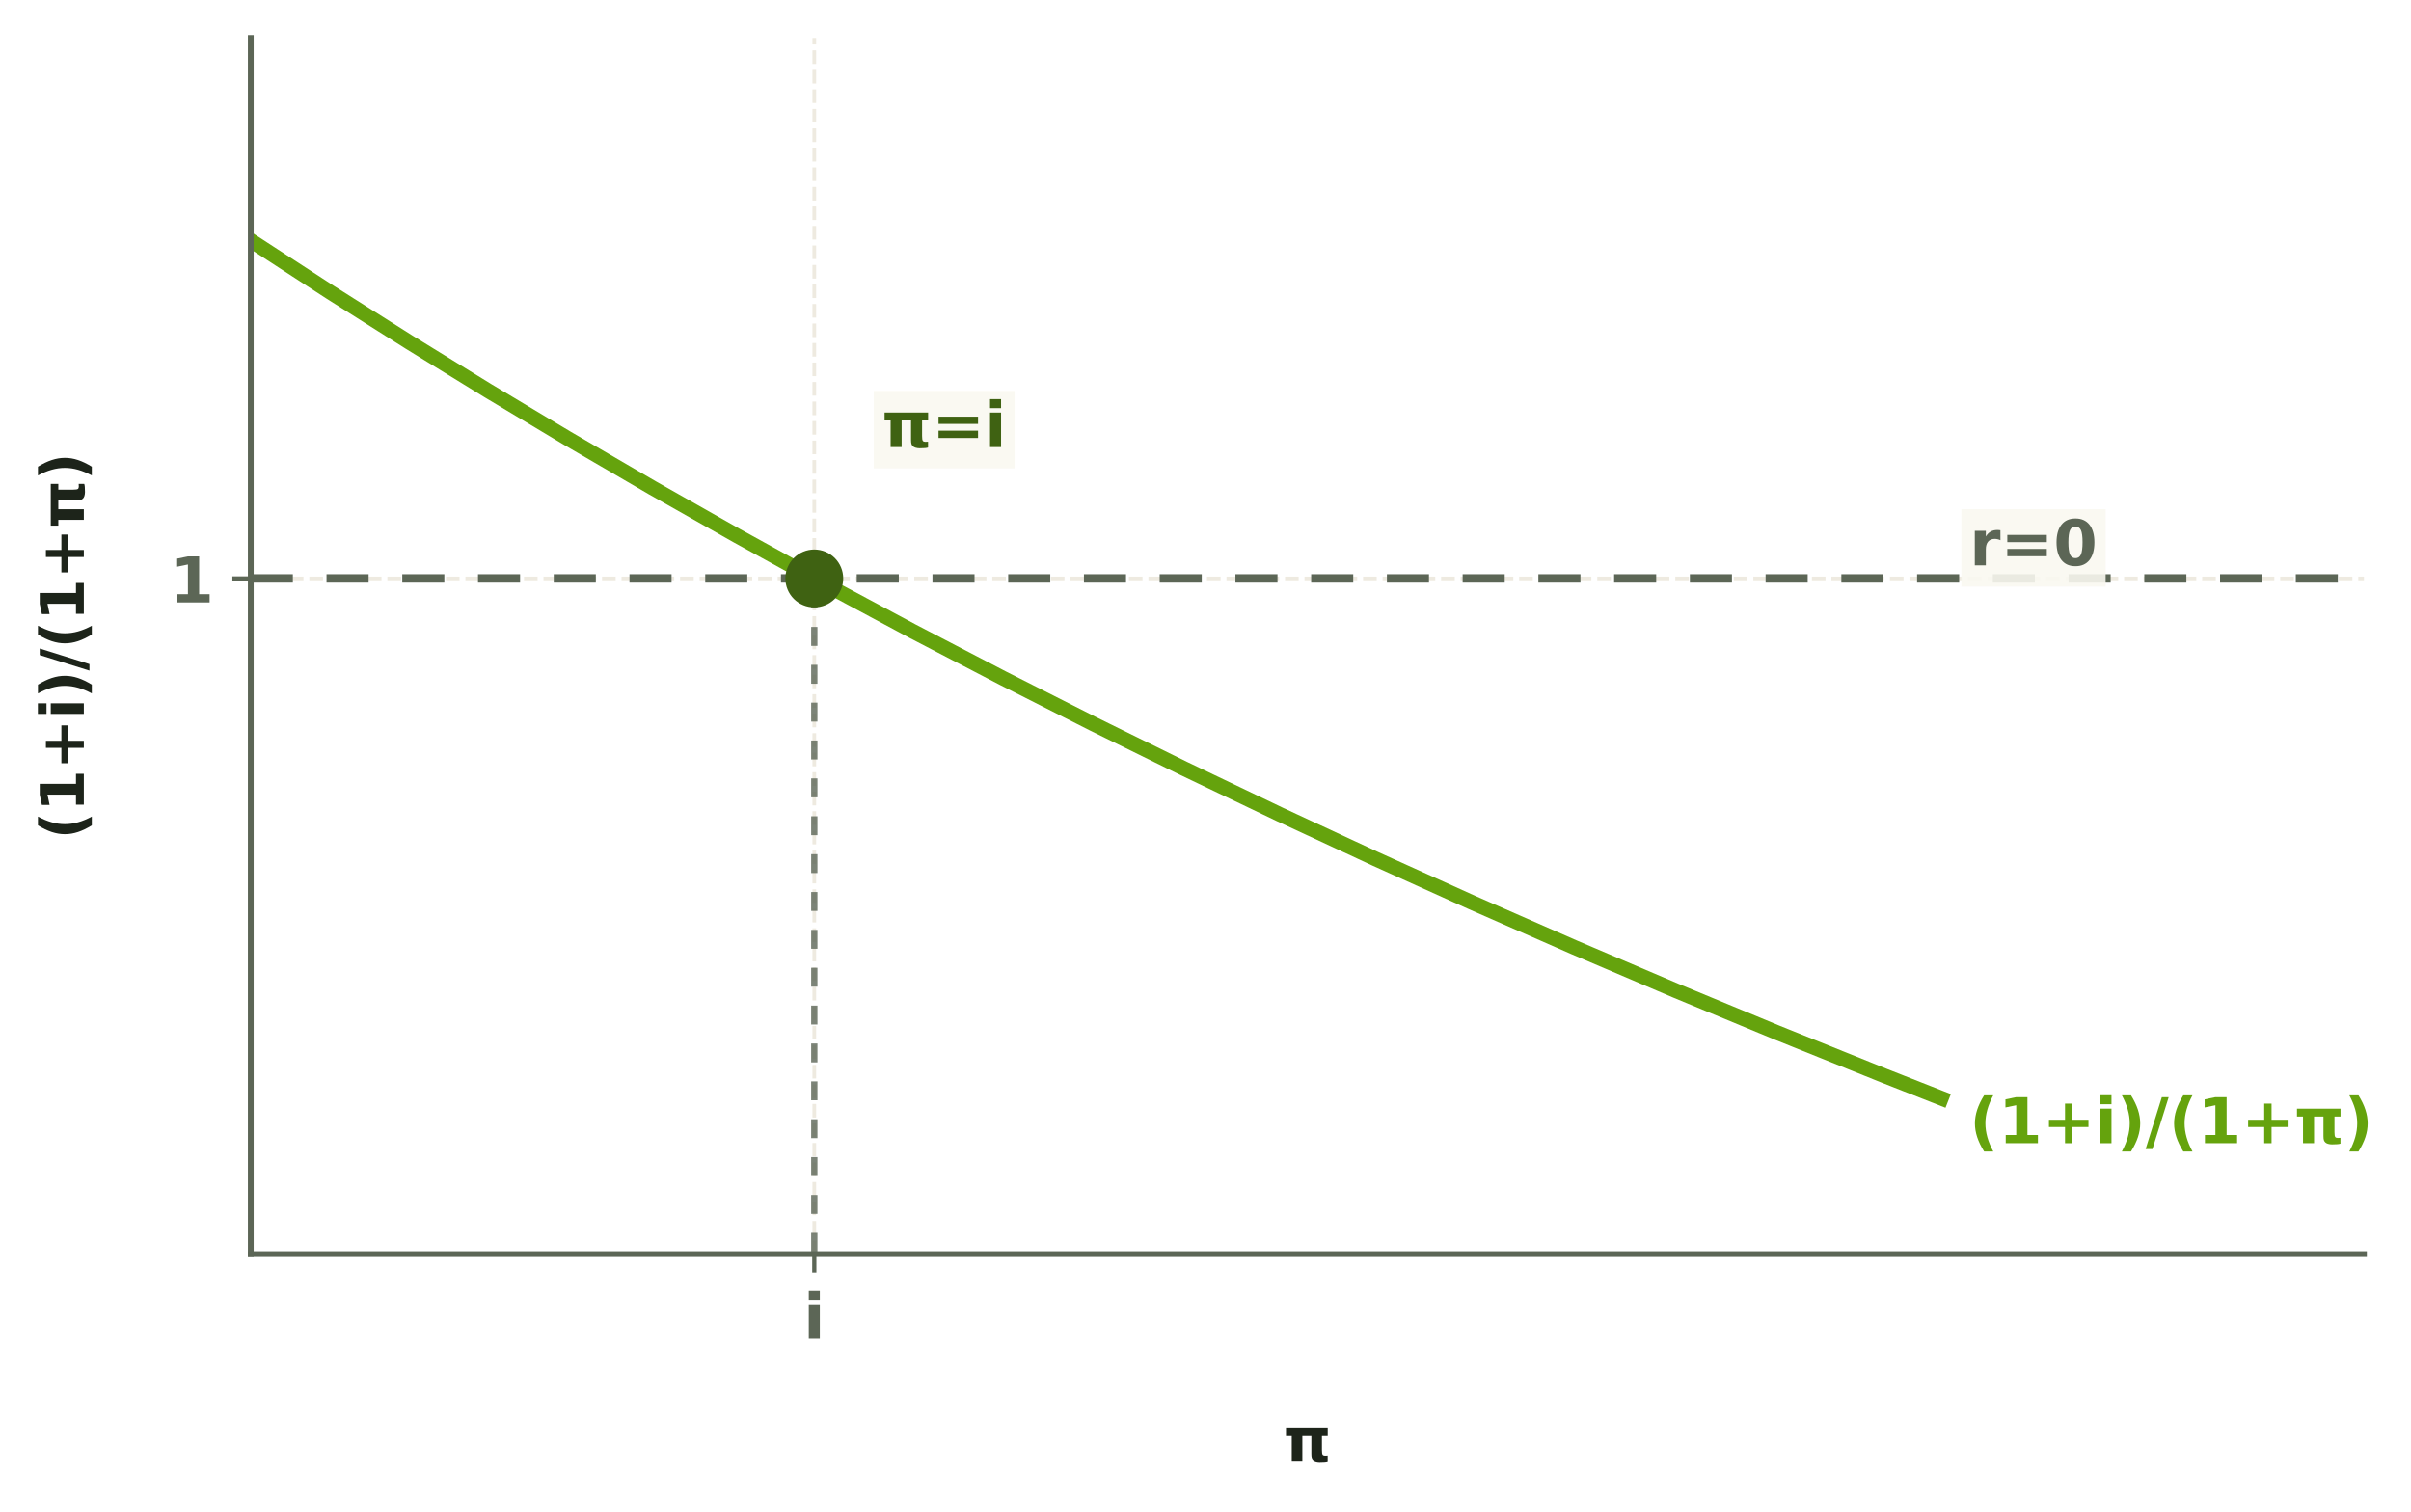
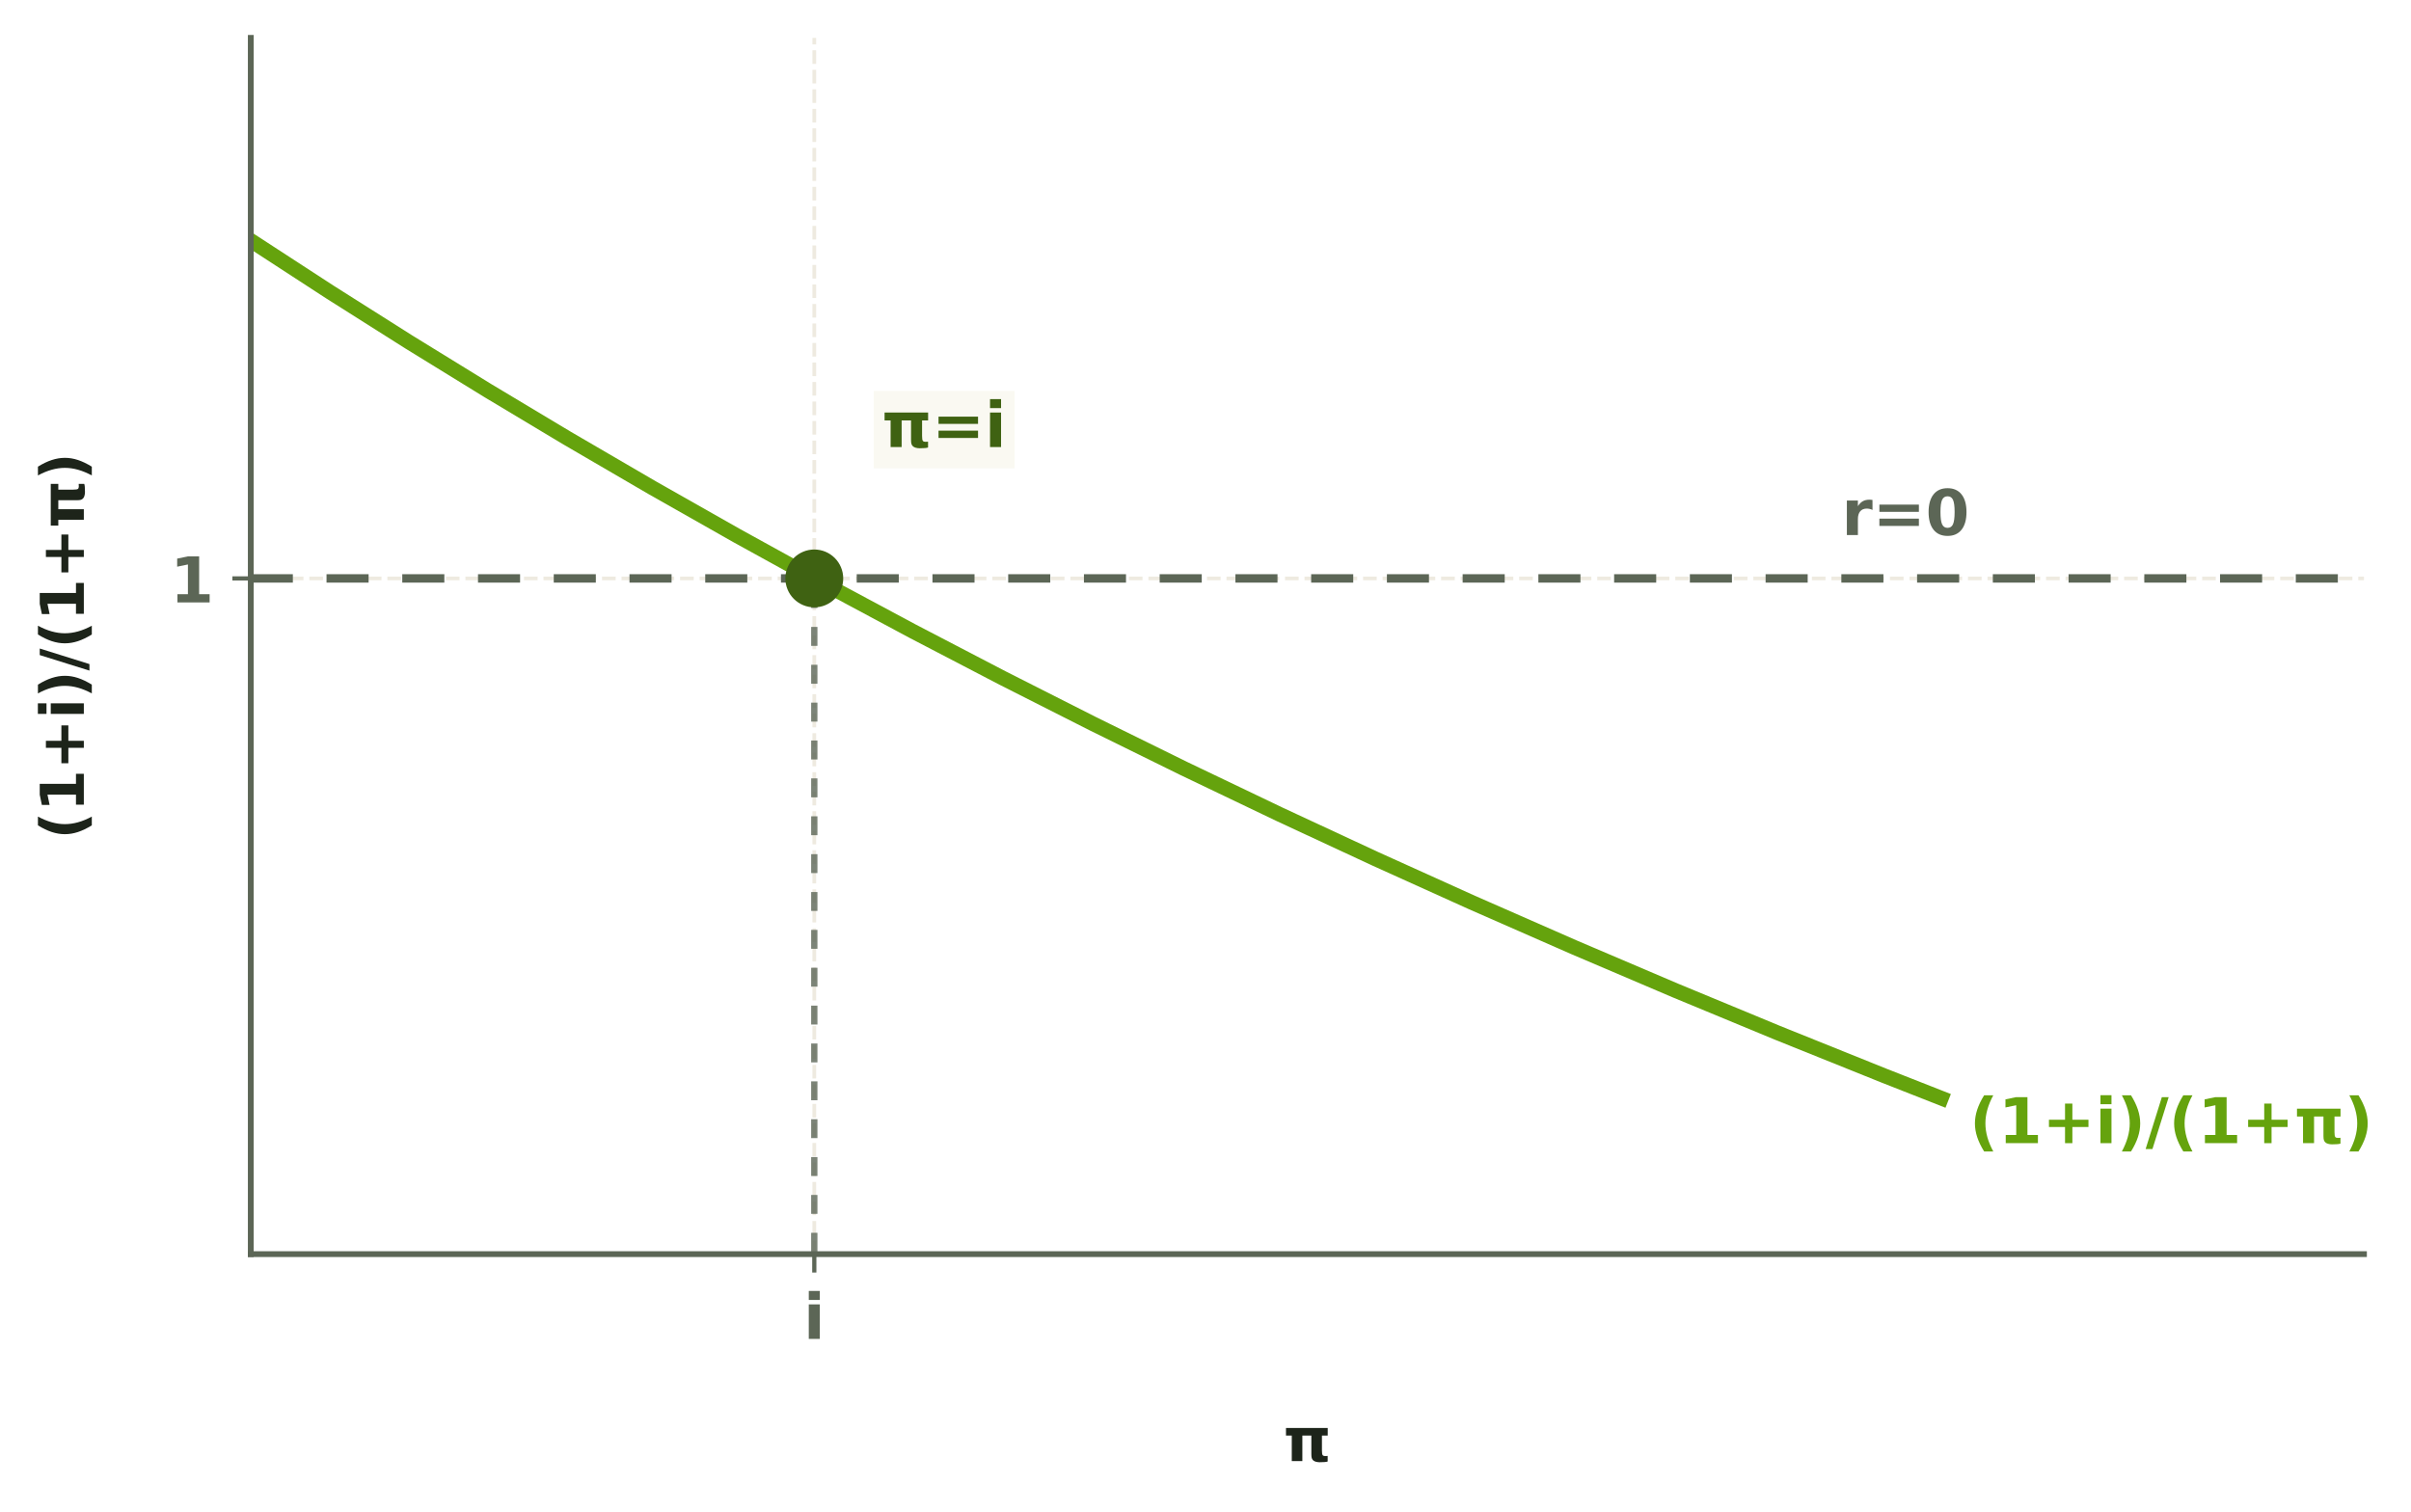
<svg xmlns="http://www.w3.org/2000/svg" xmlns:xlink="http://www.w3.org/1999/xlink" width="458.382pt" height="287.408pt" viewBox="0 0 458.382 287.408" version="1.1">
  <defs>
    <style type="text/css">*{stroke-linejoin: round; stroke-linecap: butt}</style>
  </defs>
  <g id="figure_1">
    <g id="patch_1">
      <path d="M 0 287.408  L 458.382 287.408  L 458.382 0  L 0 0  L 0 287.408  z " style="fill: none; opacity: 0" />
    </g>
    <g id="axes_1">
      <g id="patch_2">
        <path d="M 47.679 238.464  L 449.439 238.464  L 449.439 7.2  L 47.679 7.2  L 47.679 238.464  z " style="fill: none" />
      </g>
      <g id="matplotlib.axis_1">
        <g id="xtick_1">
          <g id="line2d_1">
            <path d="M 154.815 238.464  L 154.815 7.2  " clip-path="url(#p211698a00a)" style="fill: none; stroke-dasharray: 2.59,1.12; stroke-dashoffset: 0; stroke: #e2dccb; stroke-opacity: 0.6; stroke-width: 0.7" />
          </g>
          <g id="line2d_2">
            <defs>
              <path id="m096bc9ec4f" d="M 0 0  L 0 3.5  " style="stroke: #5c6656; stroke-width: 0.8" />
            </defs>
            <g>
              <use xlink:href="#m096bc9ec4f" x="154.815" y="238.464" style="fill: #5c6656; stroke: #5c6656; stroke-width: 0.8" />
            </g>
          </g>
          <g id="text_1">
            <g style="fill: #5c6656" transform="translate(152.7583 254.5821) scale(0.12 -0.12)">
              <defs>
                <path id="DejaVuSans-Bold-69" d="M 538 3500  L 1656 3500  L 1656 0  L 538 0  L 538 3500  z M 538 4863  L 1656 4863  L 1656 3950  L 538 3950  L 538 4863  z " transform="scale(0.015625)" />
              </defs>
              <use xlink:href="#DejaVuSans-Bold-69" />
            </g>
          </g>
        </g>
        <g id="text_2">
          <g style="fill: #1d241a" transform="translate(244.0104 277.816) scale(0.115 -0.115)">
            <defs>
              <path id="DejaVuSans-Bold-3c0" d="M 269 3500  L 4684 3500  L 4684 2700  L 4072 2700  L 4072 1131  Q 4072 728 4148 629  Q 4225 531 4400 531  Q 4578 531 4678 544  L 4678 -44  Q 4484 -122 3822 -122  Q 3613 -122 3409 -63  Q 3084 34 2994 319  Q 2953 453 2953 728  L 2953 2700  L 2000 2700  L 2000 0  L 881 0  L 881 2700  L 269 2700  L 269 3500  z " transform="scale(0.015625)" />
            </defs>
            <use xlink:href="#DejaVuSans-Bold-3c0" />
          </g>
        </g>
      </g>
      <g id="matplotlib.axis_2">
        <g id="ytick_1">
          <g id="line2d_3">
            <path d="M 47.679 109.984  L 449.439 109.984  " clip-path="url(#p211698a00a)" style="fill: none; stroke-dasharray: 2.59,1.12; stroke-dashoffset: 0; stroke: #e2dccb; stroke-opacity: 0.6; stroke-width: 0.7" />
          </g>
          <g id="line2d_4">
            <defs>
              <path id="m035c01e7cd" d="M 0 0  L -3.5 0  " style="stroke: #5c6656; stroke-width: 0.8" />
            </defs>
            <g>
              <use xlink:href="#m035c01e7cd" x="47.679" y="109.984" style="fill: #5c6656; stroke: #5c6656; stroke-width: 0.8" />
            </g>
          </g>
          <g id="text_3">
            <g style="fill: #5c6656" transform="translate(32.32984 114.5431) scale(0.12 -0.12)">
              <defs>
                <path id="DejaVuSans-Bold-31" d="M 750 831  L 1813 831  L 1813 3847  L 722 3622  L 722 4441  L 1806 4666  L 2950 4666  L 2950 831  L 4013 831  L 4013 0  L 750 0  L 750 831  z " transform="scale(0.015625)" />
              </defs>
              <use xlink:href="#DejaVuSans-Bold-31" />
            </g>
          </g>
        </g>
        <g id="text_4">
          <g style="fill: #1d241a" transform="translate(15.9382 159.6024) rotate(-90) scale(0.115 -0.115)">
            <defs>
              <path id="DejaVuSans-Bold-28" d="M 2413 -844  L 1484 -844  Q 1006 -72 778 623  Q 550 1319 550 2003  Q 550 2688 779 3389  Q 1009 4091 1484 4856  L 2413 4856  Q 2013 4116 1813 3408  Q 1613 2700 1613 2009  Q 1613 1319 1811 609  Q 2009 -100 2413 -844  z " transform="scale(0.015625)" />
              <path id="DejaVuSans-Bold-2b" d="M 3053 4013  L 3053 2375  L 4684 2375  L 4684 1638  L 3053 1638  L 3053 0  L 2309 0  L 2309 1638  L 678 1638  L 678 2375  L 2309 2375  L 2309 4013  L 3053 4013  z " transform="scale(0.015625)" />
              <path id="DejaVuSans-Bold-29" d="M 513 -844  Q 913 -100 1113 609  Q 1313 1319 1313 2009  Q 1313 2700 1113 3408  Q 913 4116 513 4856  L 1441 4856  Q 1916 4091 2145 3389  Q 2375 2688 2375 2003  Q 2375 1319 2147 623  Q 1919 -72 1441 -844  L 513 -844  z " transform="scale(0.015625)" />
              <path id="DejaVuSans-Bold-2f" d="M 1644 4666  L 2338 4666  L 691 -594  L 0 -594  L 1644 4666  z " transform="scale(0.015625)" />
            </defs>
            <use xlink:href="#DejaVuSans-Bold-28" />
            <use xlink:href="#DejaVuSans-Bold-31" x="45.703" />
            <use xlink:href="#DejaVuSans-Bold-2b" x="115.283" />
            <use xlink:href="#DejaVuSans-Bold-69" x="199.072" />
            <use xlink:href="#DejaVuSans-Bold-29" x="233.35" />
            <use xlink:href="#DejaVuSans-Bold-2f" x="279.053" />
            <use xlink:href="#DejaVuSans-Bold-28" x="315.576" />
            <use xlink:href="#DejaVuSans-Bold-31" x="361.279" />
            <use xlink:href="#DejaVuSans-Bold-2b" x="430.859" />
            <use xlink:href="#DejaVuSans-Bold-3c0" x="514.648" />
            <use xlink:href="#DejaVuSans-Bold-29" x="593.75" />
          </g>
        </g>
      </g>
      <g id="line2d_5">
        <path d="M 47.679 45.744  L 62.728 55.533  L 77.778 65.054  L 92.827 74.318  L 107.876 83.336  L 124 92.736  L 140.124 101.875  L 156.248 110.764  L 173.448 119.982  L 190.647 128.939  L 207.846 137.646  L 225.045 146.113  L 243.319 154.858  L 261.593 163.353  L 279.867 171.611  L 299.216 180.105  L 318.565 188.355  L 337.914 196.37  L 358.338 204.587  L 369.087 208.815  L 369.087 208.815  " clip-path="url(#p211698a00a)" style="fill: none; stroke: #65a30d; stroke-width: 2.8; stroke-linecap: square" />
      </g>
      <g id="line2d_6">
        <path d="M 47.679 109.984  L 449.439 109.984  " clip-path="url(#p211698a00a)" style="fill: none; stroke-dasharray: 8,6.4; stroke-dashoffset: 0; stroke: #5c6656; stroke-width: 1.6" />
      </g>
      <g id="line2d_7">
        <path d="M 154.815 288.408  L 154.815 109.984  " clip-path="url(#p211698a00a)" style="fill: none; stroke-dasharray: 3.6,3.6; stroke-dashoffset: 0; stroke: #5c6656; stroke-opacity: 0.8; stroke-width: 1.2" />
      </g>
      <g id="patch_3">
        <path d="M 47.679 238.464  L 47.679 7.2  " style="fill: none; stroke: #5c6656; stroke-width: 1.1; stroke-linejoin: miter; stroke-linecap: square" />
      </g>
      <g id="patch_4">
        <path d="M 47.679 238.464  L 449.439 238.464  " style="fill: none; stroke: #5c6656; stroke-width: 1.1; stroke-linejoin: miter; stroke-linecap: square" />
      </g>
      <g id="text_5">
        <g style="fill: #65a30d" transform="translate(374.444 217.364) scale(0.12 -0.12)">
          <use xlink:href="#DejaVuSans-Bold-28" />
          <use xlink:href="#DejaVuSans-Bold-31" x="45.703" />
          <use xlink:href="#DejaVuSans-Bold-2b" x="115.283" />
          <use xlink:href="#DejaVuSans-Bold-69" x="199.072" />
          <use xlink:href="#DejaVuSans-Bold-29" x="233.35" />
          <use xlink:href="#DejaVuSans-Bold-2f" x="279.053" />
          <use xlink:href="#DejaVuSans-Bold-28" x="315.576" />
          <use xlink:href="#DejaVuSans-Bold-31" x="361.279" />
          <use xlink:href="#DejaVuSans-Bold-2b" x="430.859" />
          <use xlink:href="#DejaVuSans-Bold-3c0" x="514.648" />
          <use xlink:href="#DejaVuSans-Bold-29" x="593.75" />
        </g>
      </g>
-       <g id="text_6">
-         <g id="patch_5">
-           <path d="M 372.884 111.544  L 400.327 111.544  L 400.327 96.81  L 372.884 96.81  z " style="fill: #faf8f1; opacity: 0.9" />
-         </g>
-         <g style="fill: #5c6656" transform="translate(374.444 107.4884) scale(0.12 -0.12)">
+       <g id="end-label">
+         <g style="fill: #5c6656" transform="translate(350.1215 101.7321) scale(0.12 -0.12)">
          <defs>
            <path id="DejaVuSans-Bold-72" d="M 3138 2547  Q 2991 2616 2845 2648  Q 2700 2681 2553 2681  Q 2122 2681 1889 2404  Q 1656 2128 1656 1613  L 1656 0  L 538 0  L 538 3500  L 1656 3500  L 1656 2925  Q 1872 3269 2151 3426  Q 2431 3584 2822 3584  Q 2878 3584 2943 3579  Q 3009 3575 3134 3559  L 3138 2547  z " transform="scale(0.015625)" />
            <path id="DejaVuSans-Bold-3d" d="M 678 3084  L 4684 3084  L 4684 2350  L 678 2350  L 678 3084  z M 678 1663  L 4684 1663  L 4684 922  L 678 922  L 678 1663  z " transform="scale(0.015625)" />
            <path id="DejaVuSans-Bold-30" d="M 2944 2338  Q 2944 3213 2780 3570  Q 2616 3928 2228 3928  Q 1841 3928 1675 3570  Q 1509 3213 1509 2338  Q 1509 1453 1675 1090  Q 1841 728 2228 728  Q 2613 728 2778 1090  Q 2944 1453 2944 2338  z M 4147 2328  Q 4147 1169 3647 539  Q 3147 -91 2228 -91  Q 1306 -91 806 539  Q 306 1169 306 2328  Q 306 3491 806 4120  Q 1306 4750 2228 4750  Q 3147 4750 3647 4120  Q 4147 3491 4147 2328  z " transform="scale(0.015625)" />
          </defs>
          <use xlink:href="#DejaVuSans-Bold-72" />
          <use xlink:href="#DejaVuSans-Bold-3d" x="49.316" />
          <use xlink:href="#DejaVuSans-Bold-30" x="133.105" />
        </g>
      </g>
-       <g id="text_7">
-         <g id="patch_6">
+       <g id="text_6">
+         <g id="patch_5">
          <path d="M 166.112 89.06  L 192.894 89.06  L 192.894 74.326  L 166.112 74.326  z " style="fill: #faf8f1; opacity: 0.9" />
        </g>
        <g style="fill: #3f6212" transform="translate(167.6715 85.00437) scale(0.12 -0.12)">
          <use xlink:href="#DejaVuSans-Bold-3c0" />
          <use xlink:href="#DejaVuSans-Bold-3d" x="79.102" />
          <use xlink:href="#DejaVuSans-Bold-69" x="162.891" />
        </g>
      </g>
      <g id="line2d_8">
        <defs>
          <path id="me2c91f65c1" d="M 0 5  C 1.326 5 2.598 4.473 3.536 3.536  C 4.473 2.598 5 1.326 5 0  C 5 -1.326 4.473 -2.598 3.536 -3.536  C 2.598 -4.473 1.326 -5 0 -5  C -1.326 -5 -2.598 -4.473 -3.536 -3.536  C -4.473 -2.598 -5 -1.326 -5 0  C -5 1.326 -4.473 2.598 -3.536 3.536  C -2.598 4.473 -1.326 5 0 5  z " style="stroke: #3f6212" />
        </defs>
        <g clip-path="url(#p211698a00a)">
          <use xlink:href="#me2c91f65c1" x="154.815" y="109.984" style="fill: #3f6212; stroke: #3f6212" />
        </g>
      </g>
    </g>
  </g>
  <defs>
    <clipPath id="p211698a00a">
      <rect x="47.679" y="7.2" width="401.76" height="231.264" />
    </clipPath>
  </defs>
</svg>
